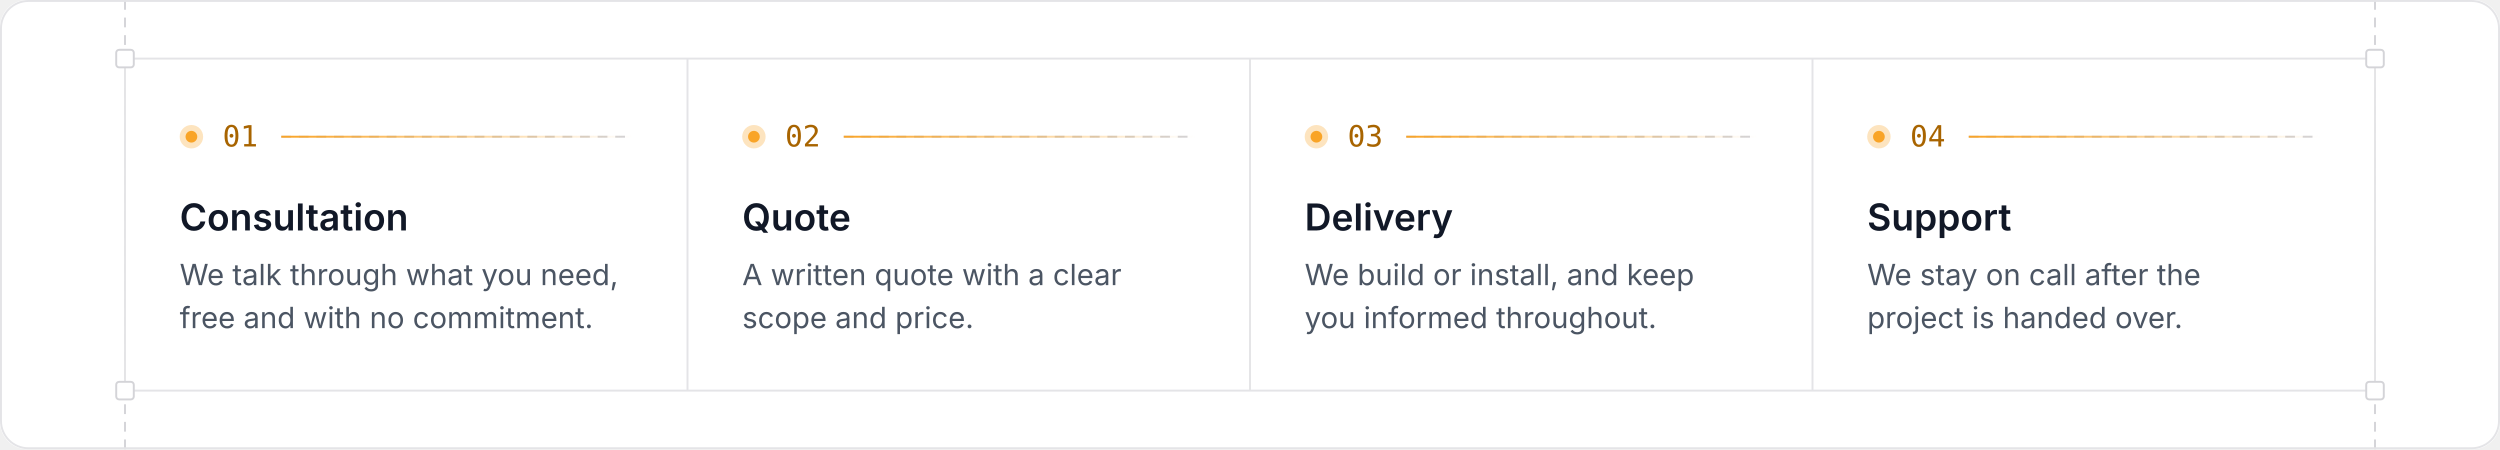
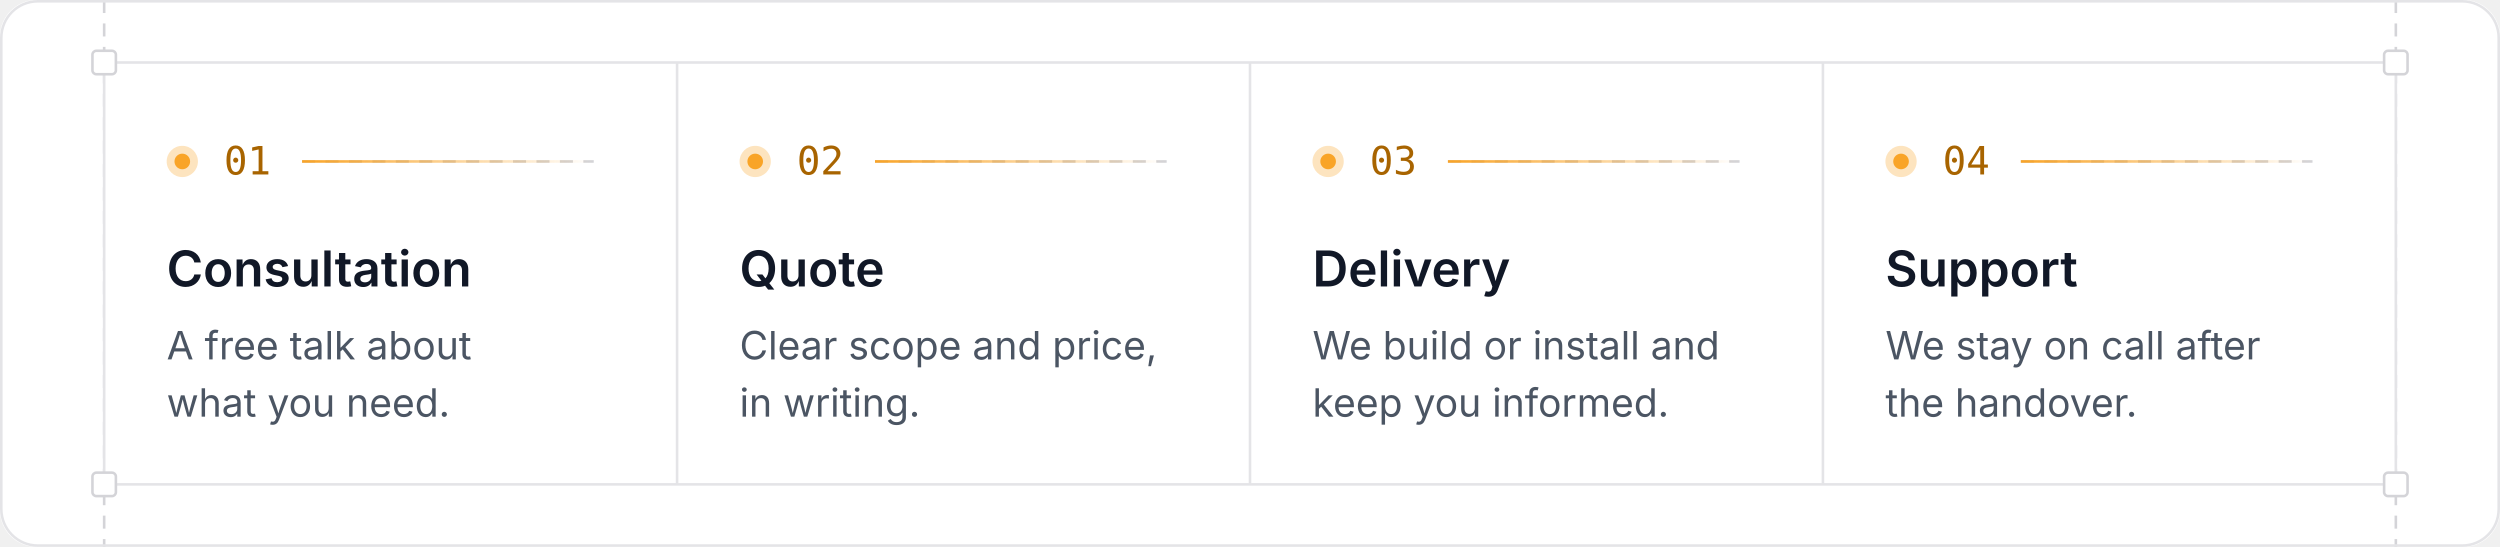
- <svg xmlns="http://www.w3.org/2000/svg" width="1280" height="230" viewBox="0 0 1280 230" font-family="'Inter Tight', Inter, -apple-system, 'Segoe UI', Helvetica, Arial, sans-serif" role="img" aria-labelledby="t">
+ <svg xmlns="http://www.w3.org/2000/svg" width="960" height="210" viewBox="0 0 960 210" font-family="'Inter Tight', Inter, -apple-system, 'Segoe UI', Helvetica, Arial, sans-serif" role="img" aria-labelledby="t">
  <style>
    .scan { animation: scan 6s cubic-bezier(.16,1,.3,1) infinite; }
    @keyframes scan { 0% { transform: translateX(-420px); } 45%, 100% { transform: translateX(1700px); } }
    .ping { animation: ping 6s ease infinite; }
    .ping-late { animation-delay: 1.6s; }
    @keyframes ping { 0%, 40%, 100% { stroke: #d4d4d8; } 12% { stroke: #f9a427; } }
    .pulse { transform-box: fill-box; transform-origin: center; animation: pulse 2.4s ease-out infinite; }
    @keyframes pulse { 0% { transform: scale(1); opacity: .55; } 70%, 100% { transform: scale(2.6); opacity: 0; } }
    @media (prefers-reduced-motion: reduce) { .scan, .ping, .pulse { animation: none; } .scan { display: none; } }
  </style>
  <defs>
    <pattern id="p-dots" width="16" height="16" patternUnits="userSpaceOnUse">
      <circle cx="8" cy="8" r="1.1" fill="rgba(24,24,27,0.22)" />
    </pattern>
    <radialGradient id="p-fade" cx="0.5" cy="0.5" r="0.6">
      <stop offset="0.1" stop-color="#fff" />
      <stop offset="0.75" stop-color="#fff" stop-opacity="0" />
    </radialGradient>
    <mask id="p-mask">
      <rect width="100%" height="100%" fill="url(#p-fade)" />
    </mask>
    <radialGradient id="p-glow">
      <stop offset="0" stop-color="#f9a427" />
      <stop offset="1" stop-color="#f9a427" stop-opacity="0" />
    </radialGradient>
    <linearGradient id="p-scan" x1="0" x2="1">
      <stop offset="0" stop-color="#f9a427" stop-opacity="0" />
      <stop offset="0.6" stop-color="#f9a427" />
      <stop offset="1" stop-color="#f9a427" stop-opacity="0" />
    </linearGradient>
  </defs>
  <defs>
-     <linearGradient id="p-fill" gradientUnits="userSpaceOnUse" x1="52" y1="0" x2="232" y2="0">
+     <linearGradient id="p-fill" gradientUnits="userSpaceOnUse" x1="52" y1="0" x2="164" y2="0">
      <stop offset="0" stop-color="#f9a427" />
      <stop offset="1" stop-color="#f9a427" stop-opacity="0" />
    </linearGradient>
  </defs>
-   <rect width="1280" height="230" rx="14" fill="#ffffff" />
+   <rect width="960" height="210" rx="14" fill="#ffffff" />
  <g stroke="#d4d4d8" stroke-dasharray="5 4">
-     <line x1="64" y1="0" x2="64" y2="230" />
-     <line x1="1216" y1="0" x2="1216" y2="230" />
+     <line x1="40" y1="0" x2="40" y2="210" />
+     <line x1="920" y1="0" x2="920" y2="210" />
  </g>
-   <rect x="64" y="30" width="1152" height="170" fill="#ffffff" stroke="#e4e4e7" />
-   <g transform="translate(92 70)">
+   <rect x="40" y="24" width="880" height="162" fill="#ffffff" stroke="#e4e4e7" />
+   <g transform="translate(64 62)">
    <circle class="pulse" cx="6" cy="0" r="6" fill="#f9a427" opacity=".3" style="animation-delay:0s" />
    <circle cx="6" cy="0" r="3" fill="#f9a427" />
    <text x="22" y="5" font-family="ui-monospace, SFMono-Regular, 'SF Mono', Menlo, Consolas, monospace" font-size="15" fill="#a86400">01</text>
-     <line x1="52" y1="0" x2="232" y2="0" stroke="#d4d4d8" stroke-dasharray="5 4" />
-     <line x1="52" y1="0" x2="232" y2="0" stroke="url(#p-fill)" />
+     <line x1="52" y1="0" x2="164" y2="0" stroke="#d4d4d8" stroke-dasharray="5 4" />
+     <line x1="52" y1="0" x2="164" y2="0" stroke="url(#p-fill)" />
    <text y="48" font-size="19" font-weight="600" fill="#111827">Consultation</text>
-     <text y="76" font-size="15" fill="#4b5563">We talk through what you need,</text>
-     <text y="98" font-size="15" fill="#4b5563">free and with no commitment.</text>
+     <text y="76" font-size="15" fill="#4b5563">A free talk about</text>
+     <text y="98" font-size="15" fill="#4b5563">what you need.</text>
  </g>
-   <g transform="translate(380 70)">
+   <g transform="translate(284 62)">
    <circle class="pulse" cx="6" cy="0" r="6" fill="#f9a427" opacity=".3" style="animation-delay:0.4s" />
    <circle cx="6" cy="0" r="3" fill="#f9a427" />
    <text x="22" y="5" font-family="ui-monospace, SFMono-Regular, 'SF Mono', Menlo, Consolas, monospace" font-size="15" fill="#a86400">02</text>
-     <line x1="52" y1="0" x2="232" y2="0" stroke="#d4d4d8" stroke-dasharray="5 4" />
-     <line x1="52" y1="0" x2="232" y2="0" stroke="url(#p-fill)" />
+     <line x1="52" y1="0" x2="164" y2="0" stroke="#d4d4d8" stroke-dasharray="5 4" />
+     <line x1="52" y1="0" x2="164" y2="0" stroke="url(#p-fill)" />
    <text y="48" font-size="19" font-weight="600" fill="#111827">Quote</text>
-     <text y="76" font-size="15" fill="#4b5563">A written quote with a clear</text>
-     <text y="98" font-size="15" fill="#4b5563">scope and price.</text>
+     <text y="76" font-size="15" fill="#4b5563">Clear scope and price,</text>
+     <text y="98" font-size="15" fill="#4b5563">in writing.</text>
  </g>
-   <line x1="352" y1="30" x2="352" y2="200" stroke="#e4e4e7" />
-   <g transform="translate(668 70)">
+   <line x1="260" y1="24" x2="260" y2="186" stroke="#e4e4e7" />
+   <g transform="translate(504 62)">
    <circle class="pulse" cx="6" cy="0" r="6" fill="#f9a427" opacity=".3" style="animation-delay:0.8s" />
    <circle cx="6" cy="0" r="3" fill="#f9a427" />
    <text x="22" y="5" font-family="ui-monospace, SFMono-Regular, 'SF Mono', Menlo, Consolas, monospace" font-size="15" fill="#a86400">03</text>
-     <line x1="52" y1="0" x2="232" y2="0" stroke="#d4d4d8" stroke-dasharray="5 4" />
-     <line x1="52" y1="0" x2="232" y2="0" stroke="url(#p-fill)" />
+     <line x1="52" y1="0" x2="164" y2="0" stroke="#d4d4d8" stroke-dasharray="5 4" />
+     <line x1="52" y1="0" x2="164" y2="0" stroke="url(#p-fill)" />
    <text y="48" font-size="19" font-weight="600" fill="#111827">Delivery</text>
-     <text y="76" font-size="15" fill="#4b5563">We build or install, and keep</text>
-     <text y="98" font-size="15" fill="#4b5563">you informed throughout.</text>
+     <text y="76" font-size="15" fill="#4b5563">We build or install and</text>
+     <text y="98" font-size="15" fill="#4b5563">keep you informed.</text>
  </g>
-   <line x1="640" y1="30" x2="640" y2="200" stroke="#e4e4e7" />
-   <g transform="translate(956 70)">
+   <line x1="480" y1="24" x2="480" y2="186" stroke="#e4e4e7" />
+   <g transform="translate(724 62)">
    <circle class="pulse" cx="6" cy="0" r="6" fill="#f9a427" opacity=".3" style="animation-delay:1.2s" />
    <circle cx="6" cy="0" r="3" fill="#f9a427" />
    <text x="22" y="5" font-family="ui-monospace, SFMono-Regular, 'SF Mono', Menlo, Consolas, monospace" font-size="15" fill="#a86400">04</text>
-     <line x1="52" y1="0" x2="232" y2="0" stroke="#d4d4d8" stroke-dasharray="5 4" />
-     <line x1="52" y1="0" x2="232" y2="0" stroke="url(#p-fill)" />
+     <line x1="52" y1="0" x2="164" y2="0" stroke="#d4d4d8" stroke-dasharray="5 4" />
+     <line x1="52" y1="0" x2="164" y2="0" stroke="url(#p-fill)" />
    <text y="48" font-size="19" font-weight="600" fill="#111827">Support</text>
-     <text y="76" font-size="15" fill="#4b5563">We stay on call after the</text>
-     <text y="98" font-size="15" fill="#4b5563">project is handed over.</text>
+     <text y="76" font-size="15" fill="#4b5563">We stay on call after</text>
+     <text y="98" font-size="15" fill="#4b5563">the handover.</text>
  </g>
-   <line x1="928" y1="30" x2="928" y2="200" stroke="#e4e4e7" />
-   <rect class="" x="59.5" y="25.5" width="9" height="9" rx="1.5" fill="#ffffff" stroke="#d4d4d8" />
-   <rect class="" x="1211.5" y="25.5" width="9" height="9" rx="1.5" fill="#ffffff" stroke="#d4d4d8" />
-   <rect class="" x="59.5" y="195.5" width="9" height="9" rx="1.5" fill="#ffffff" stroke="#d4d4d8" />
-   <rect class="" x="1211.5" y="195.5" width="9" height="9" rx="1.5" fill="#ffffff" stroke="#d4d4d8" />
-   <rect x="0.5" y="0.5" width="1279" height="229" rx="14" fill="none" stroke="#e4e4e7" />
+   <line x1="700" y1="24" x2="700" y2="186" stroke="#e4e4e7" />
+   <rect class="" x="35.5" y="19.5" width="9" height="9" rx="1.5" fill="#ffffff" stroke="#d4d4d8" />
+   <rect class="" x="915.5" y="19.5" width="9" height="9" rx="1.5" fill="#ffffff" stroke="#d4d4d8" />
+   <rect class="" x="35.5" y="181.5" width="9" height="9" rx="1.5" fill="#ffffff" stroke="#d4d4d8" />
+   <rect class="" x="915.5" y="181.5" width="9" height="9" rx="1.5" fill="#ffffff" stroke="#d4d4d8" />
+   <rect x="0.5" y="0.5" width="959" height="209" rx="14" fill="none" stroke="#e4e4e7" />
</svg>
